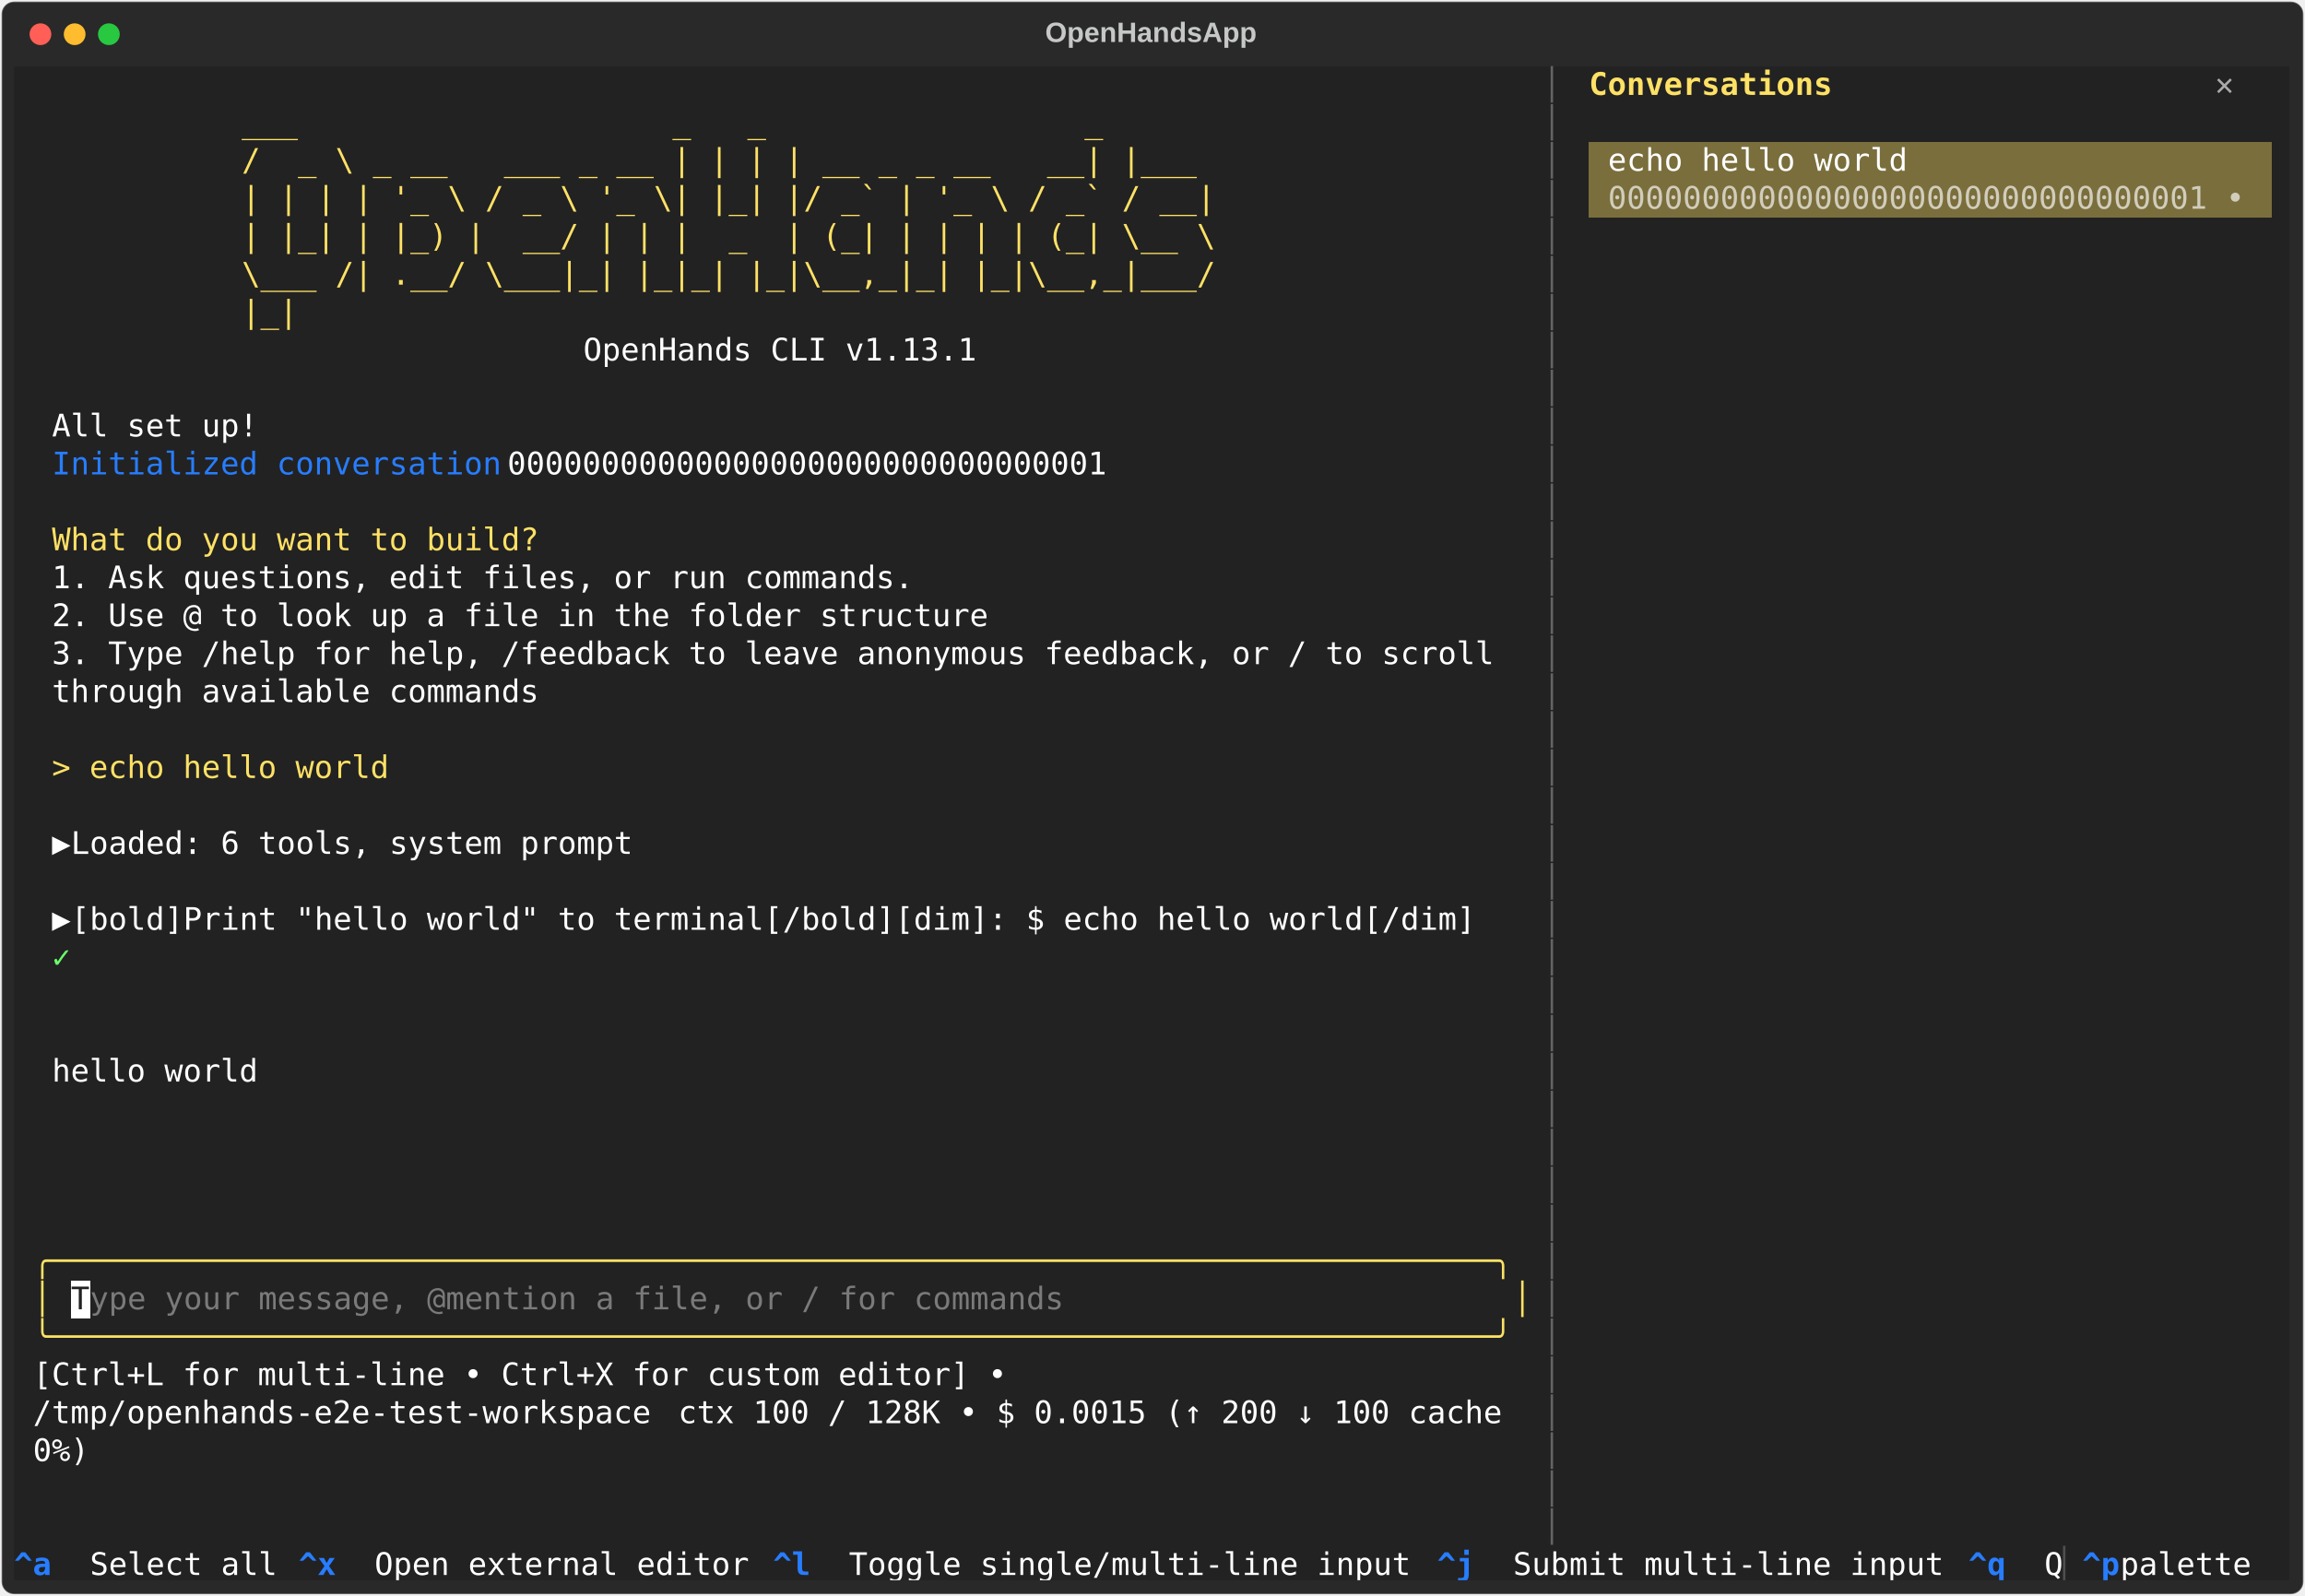
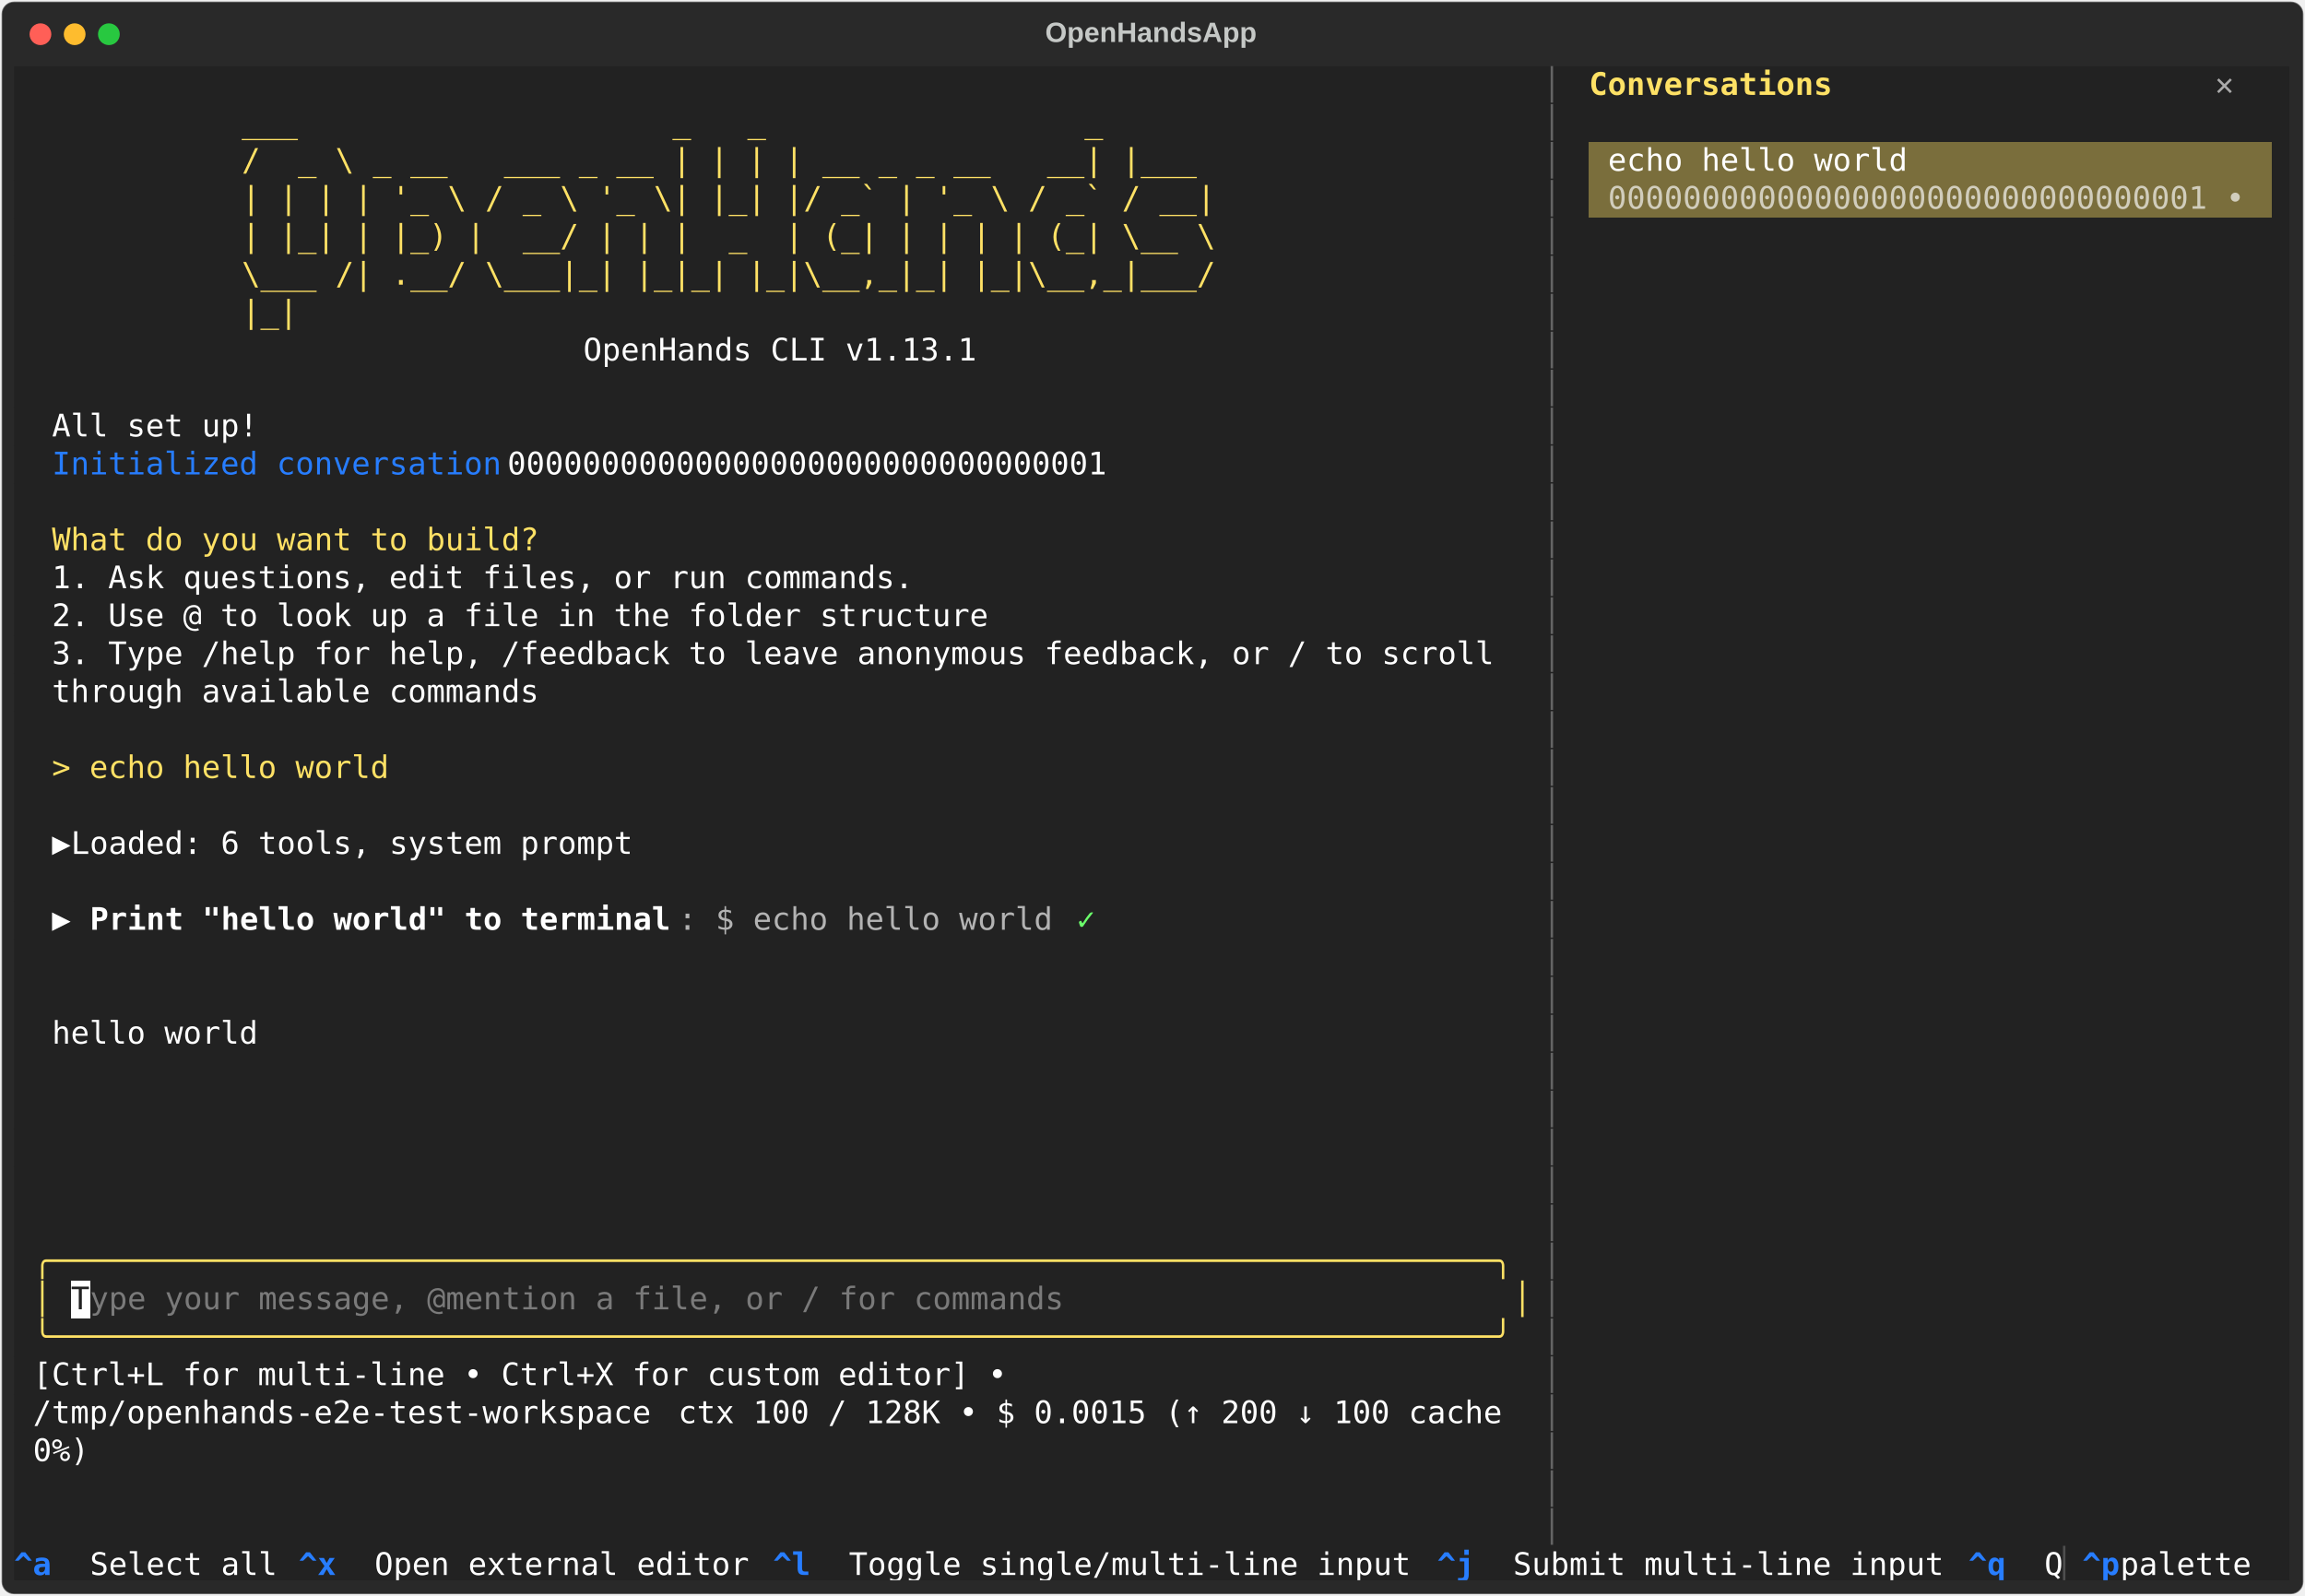
<svg xmlns="http://www.w3.org/2000/svg" class="rich-terminal" viewBox="0 0 1482 1026.0">
  <style>

    @font-face {
        font-family: "Fira Code";
        src: local("FiraCode-Regular"),
                url("https://cdnjs.cloudflare.com/ajax/libs/firacode/6.2.0/woff2/FiraCode-Regular.woff2") format("woff2"),
                url("https://cdnjs.cloudflare.com/ajax/libs/firacode/6.2.0/woff/FiraCode-Regular.woff") format("woff");
        font-style: normal;
        font-weight: 400;
    }
    @font-face {
        font-family: "Fira Code";
        src: local("FiraCode-Bold"),
                url("https://cdnjs.cloudflare.com/ajax/libs/firacode/6.2.0/woff2/FiraCode-Bold.woff2") format("woff2"),
                url("https://cdnjs.cloudflare.com/ajax/libs/firacode/6.2.0/woff/FiraCode-Bold.woff") format("woff");
        font-style: bold;
        font-weight: 700;
    }

    .terminal-matrix {
        font-family: Fira Code, monospace;
        font-size: 20px;
        line-height: 24.4px;
        font-variant-east-asian: full-width;
    }

    .terminal-title {
        font-size: 18px;
        font-weight: bold;
        font-family: arial;
    }

    .terminal-r1 { fill: #c5c8c6 }
.terminal-r2 { fill: #646464 }
.terminal-r3 { fill: #fee165;font-weight: bold }
.terminal-r4 { fill: #aaaaaa;font-weight: bold }
.terminal-r5 { fill: #ffe165 }
.terminal-r6 { fill: #ffffff }
.terminal-r7 { fill: #d1cdbc }
.terminal-r8 { fill: #277dff }
.terminal-r9 { fill: #fee165 }
- .terminal-r10 { fill: #6bff6b }
- .terminal-r11 { fill: #222222 }
- .terminal-r12 { fill: #7a7a7a }
- .terminal-r13 { fill: #277dff;font-weight: bold }
- .terminal-r14 { fill: #4e4e4e }
+ .terminal-r10 { fill: #ffffff;font-weight: bold }
+ .terminal-r11 { fill: #b3b3b3 }
+ .terminal-r12 { fill: #6bff6b }
+ .terminal-r13 { fill: #222222 }
+ .terminal-r14 { fill: #7a7a7a }
+ .terminal-r15 { fill: #277dff;font-weight: bold }
+ .terminal-r16 { fill: #4e4e4e }
    </style>
  <defs>
    <clipPath id="terminal-clip-terminal">
      <rect x="0" y="0" width="1463.0" height="975.0" />
    </clipPath>
    <clipPath id="terminal-line-0">
      <rect x="0" y="1.5" width="1464" height="24.65" />
    </clipPath>
    <clipPath id="terminal-line-1">
      <rect x="0" y="25.9" width="1464" height="24.65" />
    </clipPath>
    <clipPath id="terminal-line-2">
      <rect x="0" y="50.3" width="1464" height="24.65" />
    </clipPath>
    <clipPath id="terminal-line-3">
      <rect x="0" y="74.7" width="1464" height="24.65" />
    </clipPath>
    <clipPath id="terminal-line-4">
      <rect x="0" y="99.1" width="1464" height="24.65" />
    </clipPath>
    <clipPath id="terminal-line-5">
      <rect x="0" y="123.5" width="1464" height="24.65" />
    </clipPath>
    <clipPath id="terminal-line-6">
      <rect x="0" y="147.9" width="1464" height="24.65" />
    </clipPath>
    <clipPath id="terminal-line-7">
      <rect x="0" y="172.3" width="1464" height="24.65" />
    </clipPath>
    <clipPath id="terminal-line-8">
      <rect x="0" y="196.7" width="1464" height="24.65" />
    </clipPath>
    <clipPath id="terminal-line-9">
      <rect x="0" y="221.1" width="1464" height="24.65" />
    </clipPath>
    <clipPath id="terminal-line-10">
      <rect x="0" y="245.5" width="1464" height="24.65" />
    </clipPath>
    <clipPath id="terminal-line-11">
      <rect x="0" y="269.9" width="1464" height="24.65" />
    </clipPath>
    <clipPath id="terminal-line-12">
      <rect x="0" y="294.3" width="1464" height="24.65" />
    </clipPath>
    <clipPath id="terminal-line-13">
      <rect x="0" y="318.7" width="1464" height="24.65" />
    </clipPath>
    <clipPath id="terminal-line-14">
      <rect x="0" y="343.1" width="1464" height="24.65" />
    </clipPath>
    <clipPath id="terminal-line-15">
      <rect x="0" y="367.5" width="1464" height="24.65" />
    </clipPath>
    <clipPath id="terminal-line-16">
      <rect x="0" y="391.9" width="1464" height="24.65" />
    </clipPath>
    <clipPath id="terminal-line-17">
      <rect x="0" y="416.3" width="1464" height="24.65" />
    </clipPath>
    <clipPath id="terminal-line-18">
      <rect x="0" y="440.7" width="1464" height="24.65" />
    </clipPath>
    <clipPath id="terminal-line-19">
      <rect x="0" y="465.1" width="1464" height="24.65" />
    </clipPath>
    <clipPath id="terminal-line-20">
      <rect x="0" y="489.5" width="1464" height="24.65" />
    </clipPath>
    <clipPath id="terminal-line-21">
      <rect x="0" y="513.9" width="1464" height="24.65" />
    </clipPath>
    <clipPath id="terminal-line-22">
      <rect x="0" y="538.3" width="1464" height="24.65" />
    </clipPath>
    <clipPath id="terminal-line-23">
      <rect x="0" y="562.7" width="1464" height="24.65" />
    </clipPath>
    <clipPath id="terminal-line-24">
      <rect x="0" y="587.1" width="1464" height="24.65" />
    </clipPath>
    <clipPath id="terminal-line-25">
      <rect x="0" y="611.5" width="1464" height="24.65" />
    </clipPath>
    <clipPath id="terminal-line-26">
      <rect x="0" y="635.9" width="1464" height="24.65" />
    </clipPath>
    <clipPath id="terminal-line-27">
      <rect x="0" y="660.3" width="1464" height="24.65" />
    </clipPath>
    <clipPath id="terminal-line-28">
      <rect x="0" y="684.7" width="1464" height="24.65" />
    </clipPath>
    <clipPath id="terminal-line-29">
      <rect x="0" y="709.1" width="1464" height="24.65" />
    </clipPath>
    <clipPath id="terminal-line-30">
      <rect x="0" y="733.5" width="1464" height="24.65" />
    </clipPath>
    <clipPath id="terminal-line-31">
      <rect x="0" y="757.9" width="1464" height="24.65" />
    </clipPath>
    <clipPath id="terminal-line-32">
      <rect x="0" y="782.3" width="1464" height="24.65" />
    </clipPath>
    <clipPath id="terminal-line-33">
      <rect x="0" y="806.7" width="1464" height="24.65" />
    </clipPath>
    <clipPath id="terminal-line-34">
      <rect x="0" y="831.1" width="1464" height="24.65" />
    </clipPath>
    <clipPath id="terminal-line-35">
      <rect x="0" y="855.5" width="1464" height="24.65" />
    </clipPath>
    <clipPath id="terminal-line-36">
      <rect x="0" y="879.9" width="1464" height="24.65" />
    </clipPath>
    <clipPath id="terminal-line-37">
      <rect x="0" y="904.3" width="1464" height="24.65" />
    </clipPath>
    <clipPath id="terminal-line-38">
      <rect x="0" y="928.7" width="1464" height="24.65" />
    </clipPath>
  </defs>
  <rect fill="#292929" stroke="rgba(255,255,255,0.35)" stroke-width="1" x="1" y="1" width="1480" height="1024" rx="8" />
  <text class="terminal-title" fill="#c5c8c6" text-anchor="middle" x="740" y="27">OpenHandsApp</text>
  <g transform="translate(26,22)">
    <circle cx="0" cy="0" r="7" fill="#ff5f57" />
    <circle cx="22" cy="0" r="7" fill="#febc2e" />
    <circle cx="44" cy="0" r="7" fill="#28c840" />
  </g>
  <g transform="translate(9, 41)" clip-path="url(#terminal-clip-terminal)">
    <rect fill="#222222" x="0" y="1.5" width="988.2" height="24.65" shape-rendering="crispEdges" />
    <rect fill="#222222" x="988.2" y="1.5" width="12.2" height="24.65" shape-rendering="crispEdges" />
    <rect fill="#222222" x="1000.4" y="1.5" width="12.2" height="24.65" shape-rendering="crispEdges" />
    <rect fill="#222222" x="1012.6" y="1.5" width="158.6" height="24.65" shape-rendering="crispEdges" />
    <rect fill="#222222" x="1171.2" y="1.5" width="244" height="24.65" shape-rendering="crispEdges" />
    <rect fill="#222222" x="1415.2" y="1.5" width="36.6" height="24.65" shape-rendering="crispEdges" />
    <rect fill="#222222" x="1451.8" y="1.5" width="12.2" height="24.65" shape-rendering="crispEdges" />
    <rect fill="#222222" x="0" y="25.9" width="146.4" height="24.65" shape-rendering="crispEdges" />
    <rect fill="#222222" x="146.4" y="25.9" width="695.4" height="24.65" shape-rendering="crispEdges" />
    <rect fill="#222222" x="841.8" y="25.9" width="146.4" height="24.65" shape-rendering="crispEdges" />
    <rect fill="#222222" x="988.2" y="25.9" width="12.2" height="24.65" shape-rendering="crispEdges" />
    <rect fill="#222222" x="1000.4" y="25.9" width="463.6" height="24.65" shape-rendering="crispEdges" />
    <rect fill="#222222" x="0" y="50.3" width="146.4" height="24.65" shape-rendering="crispEdges" />
    <rect fill="#222222" x="146.4" y="50.3" width="695.4" height="24.65" shape-rendering="crispEdges" />
    <rect fill="#222222" x="841.8" y="50.3" width="146.4" height="24.65" shape-rendering="crispEdges" />
    <rect fill="#222222" x="988.2" y="50.3" width="12.2" height="24.65" shape-rendering="crispEdges" />
    <rect fill="#222222" x="1000.4" y="50.3" width="12.2" height="24.65" shape-rendering="crispEdges" />
    <rect fill="#7a6e3c" x="1012.6" y="50.3" width="12.2" height="24.65" shape-rendering="crispEdges" />
    <rect fill="#7a6e3c" x="1024.8" y="50.3" width="195.2" height="24.65" shape-rendering="crispEdges" />
    <rect fill="#7a6e3c" x="1220" y="50.3" width="231.8" height="24.65" shape-rendering="crispEdges" />
    <rect fill="#222222" x="1451.8" y="50.3" width="12.2" height="24.65" shape-rendering="crispEdges" />
    <rect fill="#222222" x="0" y="74.7" width="146.4" height="24.65" shape-rendering="crispEdges" />
    <rect fill="#222222" x="146.4" y="74.7" width="695.4" height="24.65" shape-rendering="crispEdges" />
    <rect fill="#222222" x="841.8" y="74.7" width="146.4" height="24.65" shape-rendering="crispEdges" />
    <rect fill="#222222" x="988.2" y="74.7" width="12.2" height="24.65" shape-rendering="crispEdges" />
    <rect fill="#222222" x="1000.4" y="74.7" width="12.2" height="24.65" shape-rendering="crispEdges" />
    <rect fill="#7a6e3c" x="1012.6" y="74.7" width="12.2" height="24.65" shape-rendering="crispEdges" />
    <rect fill="#7a6e3c" x="1024.8" y="74.7" width="414.8" height="24.65" shape-rendering="crispEdges" />
    <rect fill="#7a6e3c" x="1439.6" y="74.7" width="12.2" height="24.65" shape-rendering="crispEdges" />
    <rect fill="#222222" x="1451.8" y="74.7" width="12.2" height="24.65" shape-rendering="crispEdges" />
    <rect fill="#222222" x="0" y="99.1" width="146.4" height="24.65" shape-rendering="crispEdges" />
    <rect fill="#222222" x="146.4" y="99.1" width="695.4" height="24.65" shape-rendering="crispEdges" />
    <rect fill="#222222" x="841.8" y="99.1" width="146.4" height="24.65" shape-rendering="crispEdges" />
    <rect fill="#222222" x="988.2" y="99.1" width="12.2" height="24.65" shape-rendering="crispEdges" />
    <rect fill="#222222" x="1000.4" y="99.1" width="463.6" height="24.65" shape-rendering="crispEdges" />
    <rect fill="#222222" x="0" y="123.5" width="146.4" height="24.65" shape-rendering="crispEdges" />
    <rect fill="#222222" x="146.4" y="123.5" width="695.4" height="24.65" shape-rendering="crispEdges" />
    <rect fill="#222222" x="841.8" y="123.5" width="146.4" height="24.65" shape-rendering="crispEdges" />
    <rect fill="#222222" x="988.2" y="123.5" width="12.2" height="24.65" shape-rendering="crispEdges" />
    <rect fill="#222222" x="1000.4" y="123.5" width="463.6" height="24.65" shape-rendering="crispEdges" />
    <rect fill="#222222" x="0" y="147.9" width="146.4" height="24.65" shape-rendering="crispEdges" />
    <rect fill="#222222" x="146.4" y="147.9" width="695.4" height="24.65" shape-rendering="crispEdges" />
    <rect fill="#222222" x="841.8" y="147.9" width="146.4" height="24.65" shape-rendering="crispEdges" />
    <rect fill="#222222" x="988.2" y="147.9" width="12.2" height="24.65" shape-rendering="crispEdges" />
    <rect fill="#222222" x="1000.4" y="147.9" width="463.6" height="24.65" shape-rendering="crispEdges" />
    <rect fill="#222222" x="0" y="172.3" width="366" height="24.65" shape-rendering="crispEdges" />
    <rect fill="#222222" x="366" y="172.3" width="256.2" height="24.65" shape-rendering="crispEdges" />
    <rect fill="#222222" x="622.2" y="172.3" width="366" height="24.65" shape-rendering="crispEdges" />
    <rect fill="#222222" x="988.2" y="172.3" width="12.2" height="24.65" shape-rendering="crispEdges" />
    <rect fill="#222222" x="1000.4" y="172.3" width="463.6" height="24.65" shape-rendering="crispEdges" />
    <rect fill="#222222" x="0" y="196.7" width="988.2" height="24.65" shape-rendering="crispEdges" />
    <rect fill="#222222" x="988.2" y="196.7" width="12.2" height="24.65" shape-rendering="crispEdges" />
    <rect fill="#222222" x="1000.4" y="196.7" width="463.6" height="24.65" shape-rendering="crispEdges" />
    <rect fill="#222222" x="0" y="221.1" width="24.4" height="24.65" shape-rendering="crispEdges" />
    <rect fill="#222222" x="24.4" y="221.1" width="134.2" height="24.65" shape-rendering="crispEdges" />
    <rect fill="#222222" x="158.6" y="221.1" width="829.6" height="24.65" shape-rendering="crispEdges" />
    <rect fill="#222222" x="988.2" y="221.1" width="12.2" height="24.65" shape-rendering="crispEdges" />
    <rect fill="#222222" x="1000.4" y="221.1" width="463.6" height="24.65" shape-rendering="crispEdges" />
    <rect fill="#222222" x="0" y="245.5" width="24.4" height="24.65" shape-rendering="crispEdges" />
    <rect fill="#222222" x="24.4" y="245.5" width="292.8" height="24.65" shape-rendering="crispEdges" />
    <rect fill="#222222" x="317.2" y="245.5" width="402.6" height="24.65" shape-rendering="crispEdges" />
    <rect fill="#222222" x="719.8" y="245.5" width="268.4" height="24.65" shape-rendering="crispEdges" />
    <rect fill="#222222" x="988.2" y="245.5" width="12.2" height="24.65" shape-rendering="crispEdges" />
    <rect fill="#222222" x="1000.4" y="245.5" width="463.6" height="24.65" shape-rendering="crispEdges" />
    <rect fill="#222222" x="0" y="269.9" width="988.2" height="24.65" shape-rendering="crispEdges" />
    <rect fill="#222222" x="988.2" y="269.9" width="12.2" height="24.65" shape-rendering="crispEdges" />
    <rect fill="#222222" x="1000.4" y="269.9" width="463.6" height="24.65" shape-rendering="crispEdges" />
    <rect fill="#222222" x="0" y="294.3" width="24.4" height="24.65" shape-rendering="crispEdges" />
    <rect fill="#222222" x="24.4" y="294.3" width="317.2" height="24.65" shape-rendering="crispEdges" />
    <rect fill="#222222" x="341.6" y="294.3" width="646.6" height="24.65" shape-rendering="crispEdges" />
    <rect fill="#222222" x="988.2" y="294.3" width="12.2" height="24.65" shape-rendering="crispEdges" />
    <rect fill="#222222" x="1000.4" y="294.3" width="463.6" height="24.65" shape-rendering="crispEdges" />
    <rect fill="#222222" x="0" y="318.7" width="24.4" height="24.65" shape-rendering="crispEdges" />
    <rect fill="#222222" x="24.4" y="318.7" width="561.2" height="24.65" shape-rendering="crispEdges" />
    <rect fill="#222222" x="585.6" y="318.7" width="402.6" height="24.65" shape-rendering="crispEdges" />
    <rect fill="#222222" x="988.2" y="318.7" width="12.2" height="24.65" shape-rendering="crispEdges" />
    <rect fill="#222222" x="1000.4" y="318.7" width="463.6" height="24.65" shape-rendering="crispEdges" />
    <rect fill="#222222" x="0" y="343.1" width="24.4" height="24.65" shape-rendering="crispEdges" />
    <rect fill="#222222" x="24.4" y="343.1" width="610" height="24.65" shape-rendering="crispEdges" />
    <rect fill="#222222" x="634.4" y="343.1" width="353.8" height="24.65" shape-rendering="crispEdges" />
    <rect fill="#222222" x="988.2" y="343.1" width="12.2" height="24.65" shape-rendering="crispEdges" />
    <rect fill="#222222" x="1000.4" y="343.1" width="463.6" height="24.65" shape-rendering="crispEdges" />
    <rect fill="#222222" x="0" y="367.5" width="24.4" height="24.65" shape-rendering="crispEdges" />
    <rect fill="#222222" x="24.4" y="367.5" width="939.4" height="24.65" shape-rendering="crispEdges" />
    <rect fill="#222222" x="963.8" y="367.5" width="24.4" height="24.65" shape-rendering="crispEdges" />
    <rect fill="#222222" x="988.2" y="367.5" width="12.2" height="24.65" shape-rendering="crispEdges" />
    <rect fill="#222222" x="1000.4" y="367.5" width="463.6" height="24.65" shape-rendering="crispEdges" />
    <rect fill="#222222" x="0" y="391.9" width="24.4" height="24.65" shape-rendering="crispEdges" />
    <rect fill="#222222" x="24.4" y="391.9" width="317.2" height="24.65" shape-rendering="crispEdges" />
    <rect fill="#222222" x="341.6" y="391.9" width="646.6" height="24.65" shape-rendering="crispEdges" />
    <rect fill="#222222" x="988.2" y="391.9" width="12.2" height="24.65" shape-rendering="crispEdges" />
    <rect fill="#222222" x="1000.4" y="391.9" width="463.6" height="24.65" shape-rendering="crispEdges" />
    <rect fill="#222222" x="0" y="416.3" width="988.2" height="24.65" shape-rendering="crispEdges" />
    <rect fill="#222222" x="988.2" y="416.3" width="12.2" height="24.65" shape-rendering="crispEdges" />
    <rect fill="#222222" x="1000.4" y="416.3" width="463.6" height="24.65" shape-rendering="crispEdges" />
    <rect fill="#222222" x="0" y="440.7" width="24.4" height="24.65" shape-rendering="crispEdges" />
    <rect fill="#222222" x="24.4" y="440.7" width="219.6" height="24.65" shape-rendering="crispEdges" />
    <rect fill="#222222" x="244" y="440.7" width="744.2" height="24.65" shape-rendering="crispEdges" />
    <rect fill="#222222" x="988.2" y="440.7" width="12.2" height="24.65" shape-rendering="crispEdges" />
    <rect fill="#222222" x="1000.4" y="440.7" width="463.6" height="24.65" shape-rendering="crispEdges" />
    <rect fill="#222222" x="0" y="465.1" width="988.2" height="24.65" shape-rendering="crispEdges" />
    <rect fill="#222222" x="988.2" y="465.1" width="12.2" height="24.65" shape-rendering="crispEdges" />
    <rect fill="#222222" x="1000.4" y="465.1" width="463.6" height="24.65" shape-rendering="crispEdges" />
    <rect fill="#222222" x="0" y="489.5" width="24.4" height="24.65" shape-rendering="crispEdges" />
    <rect fill="#222222" x="24.4" y="489.5" width="12.2" height="24.65" shape-rendering="crispEdges" />
    <rect fill="#222222" x="36.6" y="489.5" width="378.2" height="24.65" shape-rendering="crispEdges" />
    <rect fill="#222222" x="414.8" y="489.5" width="573.4" height="24.65" shape-rendering="crispEdges" />
    <rect fill="#222222" x="988.2" y="489.5" width="12.2" height="24.65" shape-rendering="crispEdges" />
    <rect fill="#222222" x="1000.4" y="489.5" width="463.6" height="24.65" shape-rendering="crispEdges" />
    <rect fill="#222222" x="0" y="513.9" width="988.2" height="24.65" shape-rendering="crispEdges" />
    <rect fill="#222222" x="988.2" y="513.9" width="12.2" height="24.65" shape-rendering="crispEdges" />
    <rect fill="#222222" x="1000.4" y="513.9" width="463.6" height="24.65" shape-rendering="crispEdges" />
    <rect fill="#222222" x="0" y="538.3" width="24.4" height="24.65" shape-rendering="crispEdges" />
    <rect fill="#222222" x="24.4" y="538.3" width="12.2" height="24.65" shape-rendering="crispEdges" />
-     <rect fill="#222222" x="36.6" y="538.3" width="927.2" height="24.65" shape-rendering="crispEdges" />
-     <rect fill="#222222" x="963.8" y="538.3" width="24.4" height="24.65" shape-rendering="crispEdges" />
+     <rect fill="#222222" x="36.6" y="538.3" width="12.2" height="24.65" shape-rendering="crispEdges" />
+     <rect fill="#222222" x="48.8" y="538.3" width="378.2" height="24.65" shape-rendering="crispEdges" />
+     <rect fill="#222222" x="427" y="538.3" width="244" height="24.65" shape-rendering="crispEdges" />
+     <rect fill="#222222" x="671" y="538.3" width="12.2" height="24.65" shape-rendering="crispEdges" />
+     <rect fill="#222222" x="683.2" y="538.3" width="12.2" height="24.65" shape-rendering="crispEdges" />
+     <rect fill="#222222" x="695.4" y="538.3" width="292.8" height="24.65" shape-rendering="crispEdges" />
    <rect fill="#222222" x="988.2" y="538.3" width="12.2" height="24.65" shape-rendering="crispEdges" />
    <rect fill="#222222" x="1000.4" y="538.3" width="463.6" height="24.65" shape-rendering="crispEdges" />
-     <rect fill="#222222" x="0" y="562.7" width="24.4" height="24.65" shape-rendering="crispEdges" />
-     <rect fill="#222222" x="24.4" y="562.7" width="12.2" height="24.65" shape-rendering="crispEdges" />
-     <rect fill="#222222" x="36.6" y="562.7" width="951.6" height="24.65" shape-rendering="crispEdges" />
+     <rect fill="#222222" x="0" y="562.7" width="988.2" height="24.65" shape-rendering="crispEdges" />
    <rect fill="#222222" x="988.2" y="562.7" width="12.2" height="24.65" shape-rendering="crispEdges" />
    <rect fill="#222222" x="1000.4" y="562.7" width="463.6" height="24.65" shape-rendering="crispEdges" />
    <rect fill="#222222" x="0" y="587.1" width="988.2" height="24.65" shape-rendering="crispEdges" />
    <rect fill="#222222" x="988.2" y="587.1" width="12.2" height="24.65" shape-rendering="crispEdges" />
    <rect fill="#222222" x="1000.4" y="587.1" width="463.6" height="24.65" shape-rendering="crispEdges" />
-     <rect fill="#222222" x="0" y="611.5" width="988.2" height="24.65" shape-rendering="crispEdges" />
+     <rect fill="#222222" x="0" y="611.5" width="24.4" height="24.65" shape-rendering="crispEdges" />
+     <rect fill="#222222" x="24.4" y="611.5" width="134.2" height="24.65" shape-rendering="crispEdges" />
+     <rect fill="#222222" x="158.6" y="611.5" width="829.6" height="24.65" shape-rendering="crispEdges" />
    <rect fill="#222222" x="988.2" y="611.5" width="12.2" height="24.65" shape-rendering="crispEdges" />
    <rect fill="#222222" x="1000.4" y="611.5" width="463.6" height="24.65" shape-rendering="crispEdges" />
-     <rect fill="#222222" x="0" y="635.9" width="24.4" height="24.65" shape-rendering="crispEdges" />
-     <rect fill="#222222" x="24.4" y="635.9" width="134.2" height="24.65" shape-rendering="crispEdges" />
-     <rect fill="#222222" x="158.6" y="635.9" width="829.6" height="24.65" shape-rendering="crispEdges" />
+     <rect fill="#222222" x="0" y="635.9" width="988.2" height="24.65" shape-rendering="crispEdges" />
    <rect fill="#222222" x="988.2" y="635.9" width="12.2" height="24.65" shape-rendering="crispEdges" />
    <rect fill="#222222" x="1000.4" y="635.9" width="463.6" height="24.65" shape-rendering="crispEdges" />
    <rect fill="#222222" x="0" y="660.3" width="988.2" height="24.65" shape-rendering="crispEdges" />
    <rect fill="#222222" x="988.2" y="660.3" width="12.2" height="24.65" shape-rendering="crispEdges" />
    <rect fill="#222222" x="1000.4" y="660.3" width="463.6" height="24.65" shape-rendering="crispEdges" />
    <rect fill="#222222" x="0" y="684.7" width="988.2" height="24.65" shape-rendering="crispEdges" />
    <rect fill="#222222" x="988.2" y="684.7" width="12.2" height="24.65" shape-rendering="crispEdges" />
    <rect fill="#222222" x="1000.4" y="684.7" width="463.6" height="24.65" shape-rendering="crispEdges" />
    <rect fill="#222222" x="0" y="709.1" width="988.2" height="24.65" shape-rendering="crispEdges" />
    <rect fill="#222222" x="988.2" y="709.1" width="12.2" height="24.65" shape-rendering="crispEdges" />
    <rect fill="#222222" x="1000.4" y="709.1" width="463.6" height="24.65" shape-rendering="crispEdges" />
    <rect fill="#222222" x="0" y="733.5" width="12.2" height="24.65" shape-rendering="crispEdges" />
    <rect fill="#222222" x="12.2" y="733.5" width="12.2" height="24.65" shape-rendering="crispEdges" />
    <rect fill="#222222" x="24.4" y="733.5" width="963.8" height="24.65" shape-rendering="crispEdges" />
    <rect fill="#222222" x="988.2" y="733.5" width="12.2" height="24.65" shape-rendering="crispEdges" />
    <rect fill="#222222" x="1000.4" y="733.5" width="463.6" height="24.65" shape-rendering="crispEdges" />
    <rect fill="#222222" x="0" y="757.9" width="12.2" height="24.65" shape-rendering="crispEdges" />
    <rect fill="#222222" x="12.2" y="757.9" width="963.8" height="24.65" shape-rendering="crispEdges" />
    <rect fill="#222222" x="976" y="757.9" width="12.2" height="24.65" shape-rendering="crispEdges" />
    <rect fill="#222222" x="988.2" y="757.9" width="12.2" height="24.65" shape-rendering="crispEdges" />
    <rect fill="#222222" x="1000.4" y="757.9" width="463.6" height="24.65" shape-rendering="crispEdges" />
    <rect fill="#222222" x="0" y="782.3" width="12.2" height="24.65" shape-rendering="crispEdges" />
    <rect fill="#222222" x="12.2" y="782.3" width="12.2" height="24.65" shape-rendering="crispEdges" />
    <rect fill="#222222" x="24.4" y="782.3" width="12.2" height="24.65" shape-rendering="crispEdges" />
    <rect fill="#ffffff" x="36.6" y="782.3" width="12.2" height="24.65" shape-rendering="crispEdges" />
    <rect fill="#222222" x="48.8" y="782.3" width="634.4" height="24.65" shape-rendering="crispEdges" />
    <rect fill="#222222" x="683.2" y="782.3" width="280.6" height="24.65" shape-rendering="crispEdges" />
    <rect fill="#222222" x="963.8" y="782.3" width="12.2" height="24.65" shape-rendering="crispEdges" />
    <rect fill="#222222" x="976" y="782.3" width="12.2" height="24.65" shape-rendering="crispEdges" />
    <rect fill="#222222" x="988.2" y="782.3" width="12.2" height="24.65" shape-rendering="crispEdges" />
    <rect fill="#222222" x="1000.4" y="782.3" width="463.6" height="24.65" shape-rendering="crispEdges" />
    <rect fill="#222222" x="0" y="806.7" width="12.2" height="24.65" shape-rendering="crispEdges" />
    <rect fill="#222222" x="12.2" y="806.7" width="963.8" height="24.65" shape-rendering="crispEdges" />
    <rect fill="#222222" x="976" y="806.7" width="12.2" height="24.65" shape-rendering="crispEdges" />
    <rect fill="#222222" x="988.2" y="806.7" width="12.2" height="24.65" shape-rendering="crispEdges" />
    <rect fill="#222222" x="1000.4" y="806.7" width="463.6" height="24.65" shape-rendering="crispEdges" />
    <rect fill="#222222" x="0" y="831.1" width="12.2" height="24.65" shape-rendering="crispEdges" />
    <rect fill="#222222" x="12.2" y="831.1" width="634.4" height="24.65" shape-rendering="crispEdges" />
    <rect fill="#222222" x="646.6" y="831.1" width="341.6" height="24.65" shape-rendering="crispEdges" />
    <rect fill="#222222" x="988.2" y="831.1" width="12.2" height="24.65" shape-rendering="crispEdges" />
    <rect fill="#222222" x="1000.4" y="831.1" width="463.6" height="24.65" shape-rendering="crispEdges" />
    <rect fill="#222222" x="0" y="855.5" width="12.2" height="24.65" shape-rendering="crispEdges" />
    <rect fill="#222222" x="12.2" y="855.5" width="414.8" height="24.65" shape-rendering="crispEdges" />
    <rect fill="#222222" x="427" y="855.5" width="536.8" height="24.65" shape-rendering="crispEdges" />
    <rect fill="#222222" x="963.8" y="855.5" width="24.4" height="24.65" shape-rendering="crispEdges" />
    <rect fill="#222222" x="988.2" y="855.5" width="12.2" height="24.65" shape-rendering="crispEdges" />
    <rect fill="#222222" x="1000.4" y="855.5" width="463.6" height="24.65" shape-rendering="crispEdges" />
    <rect fill="#222222" x="0" y="879.9" width="12.2" height="24.65" shape-rendering="crispEdges" />
    <rect fill="#222222" x="12.2" y="879.9" width="36.6" height="24.65" shape-rendering="crispEdges" />
    <rect fill="#222222" x="48.8" y="879.9" width="939.4" height="24.65" shape-rendering="crispEdges" />
    <rect fill="#222222" x="988.2" y="879.9" width="12.2" height="24.65" shape-rendering="crispEdges" />
    <rect fill="#222222" x="1000.4" y="879.9" width="463.6" height="24.65" shape-rendering="crispEdges" />
    <rect fill="#222222" x="0" y="904.3" width="988.2" height="24.65" shape-rendering="crispEdges" />
    <rect fill="#222222" x="988.2" y="904.3" width="12.2" height="24.65" shape-rendering="crispEdges" />
    <rect fill="#222222" x="1000.4" y="904.3" width="463.6" height="24.65" shape-rendering="crispEdges" />
    <rect fill="#222222" x="0" y="928.7" width="988.2" height="24.65" shape-rendering="crispEdges" />
    <rect fill="#222222" x="988.2" y="928.7" width="12.2" height="24.65" shape-rendering="crispEdges" />
    <rect fill="#222222" x="1000.4" y="928.7" width="463.6" height="24.65" shape-rendering="crispEdges" />
    <rect fill="#222222" x="0" y="953.1" width="48.8" height="24.65" shape-rendering="crispEdges" />
    <rect fill="#222222" x="48.8" y="953.1" width="134.2" height="24.65" shape-rendering="crispEdges" />
    <rect fill="#222222" x="183" y="953.1" width="48.8" height="24.65" shape-rendering="crispEdges" />
    <rect fill="#222222" x="231.8" y="953.1" width="256.2" height="24.65" shape-rendering="crispEdges" />
    <rect fill="#222222" x="488" y="953.1" width="48.8" height="24.65" shape-rendering="crispEdges" />
    <rect fill="#222222" x="536.8" y="953.1" width="378.2" height="24.65" shape-rendering="crispEdges" />
    <rect fill="#222222" x="915" y="953.1" width="48.8" height="24.65" shape-rendering="crispEdges" />
    <rect fill="#222222" x="963.8" y="953.1" width="292.8" height="24.65" shape-rendering="crispEdges" />
    <rect fill="#222222" x="1256.6" y="953.1" width="48.8" height="24.65" shape-rendering="crispEdges" />
    <rect fill="#222222" x="1305.4" y="953.1" width="12.2" height="24.65" shape-rendering="crispEdges" />
    <rect fill="#222222" x="1317.6" y="953.1" width="12.2" height="24.65" shape-rendering="crispEdges" />
    <rect fill="#222222" x="1329.8" y="953.1" width="24.4" height="24.65" shape-rendering="crispEdges" />
    <rect fill="#222222" x="1354.2" y="953.1" width="97.6" height="24.65" shape-rendering="crispEdges" />
    <rect fill="#222222" x="1451.8" y="953.1" width="12.2" height="24.65" shape-rendering="crispEdges" />
    <g class="terminal-matrix">
      <text class="terminal-r2" x="988.2" y="20" textLength="12.2" clip-path="url(#terminal-line-0)">▏</text>
      <text class="terminal-r3" x="1012.6" y="20" textLength="158.6" clip-path="url(#terminal-line-0)">Conversations</text>
      <text class="terminal-r4" x="1415.2" y="20" textLength="36.6" clip-path="url(#terminal-line-0)"> ✕ </text>
      <text class="terminal-r1" x="1464" y="20" textLength="12.2" clip-path="url(#terminal-line-0)">
</text>
      <text class="terminal-r5" x="146.4" y="44.4" textLength="695.4" clip-path="url(#terminal-line-1)">     ___                    _   _                 _      </text>
      <text class="terminal-r2" x="988.2" y="44.4" textLength="12.2" clip-path="url(#terminal-line-1)">▏</text>
      <text class="terminal-r1" x="1464" y="44.4" textLength="12.2" clip-path="url(#terminal-line-1)">
</text>
      <text class="terminal-r5" x="146.4" y="68.8" textLength="695.4" clip-path="url(#terminal-line-2)">    /  _ \ _ __   ___ _ __ | | | | __ _ _ __   __| |___  </text>
      <text class="terminal-r2" x="988.2" y="68.8" textLength="12.2" clip-path="url(#terminal-line-2)">▏</text>
      <text class="terminal-r6" x="1024.8" y="68.8" textLength="195.2" clip-path="url(#terminal-line-2)">echo hello world</text>
      <text class="terminal-r1" x="1464" y="68.8" textLength="12.2" clip-path="url(#terminal-line-2)">
</text>
      <text class="terminal-r5" x="146.4" y="93.2" textLength="695.4" clip-path="url(#terminal-line-3)">    | | | | '_ \ / _ \ '_ \| |_| |/ _` | '_ \ / _` / __| </text>
      <text class="terminal-r2" x="988.2" y="93.2" textLength="12.2" clip-path="url(#terminal-line-3)">▏</text>
      <text class="terminal-r7" x="1024.8" y="93.2" textLength="414.8" clip-path="url(#terminal-line-3)">00000000000000000000000000000001 •</text>
      <text class="terminal-r1" x="1464" y="93.2" textLength="12.2" clip-path="url(#terminal-line-3)">
</text>
      <text class="terminal-r5" x="146.4" y="117.6" textLength="695.4" clip-path="url(#terminal-line-4)">    | |_| | |_) |  __/ | | |  _  | (_| | | | | (_| \__ \ </text>
      <text class="terminal-r2" x="988.2" y="117.6" textLength="12.2" clip-path="url(#terminal-line-4)">▏</text>
      <text class="terminal-r1" x="1464" y="117.6" textLength="12.2" clip-path="url(#terminal-line-4)">
</text>
      <text class="terminal-r5" x="146.4" y="142" textLength="695.4" clip-path="url(#terminal-line-5)">    \___ /| .__/ \___|_| |_|_| |_|\__,_|_| |_|\__,_|___/ </text>
      <text class="terminal-r2" x="988.2" y="142" textLength="12.2" clip-path="url(#terminal-line-5)">▏</text>
      <text class="terminal-r1" x="1464" y="142" textLength="12.2" clip-path="url(#terminal-line-5)">
</text>
      <text class="terminal-r5" x="146.4" y="166.4" textLength="695.4" clip-path="url(#terminal-line-6)">          |_|                                            </text>
      <text class="terminal-r2" x="988.2" y="166.4" textLength="12.2" clip-path="url(#terminal-line-6)">▏</text>
      <text class="terminal-r1" x="1464" y="166.4" textLength="12.2" clip-path="url(#terminal-line-6)">
</text>
      <text class="terminal-r6" x="366" y="190.8" textLength="256.2" clip-path="url(#terminal-line-7)">OpenHands CLI v1.13.1</text>
      <text class="terminal-r2" x="988.2" y="190.8" textLength="12.2" clip-path="url(#terminal-line-7)">▏</text>
      <text class="terminal-r1" x="1464" y="190.8" textLength="12.2" clip-path="url(#terminal-line-7)">
</text>
      <text class="terminal-r2" x="988.2" y="215.2" textLength="12.2" clip-path="url(#terminal-line-8)">▏</text>
      <text class="terminal-r1" x="1464" y="215.2" textLength="12.2" clip-path="url(#terminal-line-8)">
</text>
      <text class="terminal-r6" x="24.4" y="239.6" textLength="134.2" clip-path="url(#terminal-line-9)">All set up!</text>
      <text class="terminal-r2" x="988.2" y="239.6" textLength="12.2" clip-path="url(#terminal-line-9)">▏</text>
      <text class="terminal-r1" x="1464" y="239.6" textLength="12.2" clip-path="url(#terminal-line-9)">
</text>
      <text class="terminal-r8" x="24.4" y="264" textLength="292.8" clip-path="url(#terminal-line-10)">Initialized conversation</text>
      <text class="terminal-r6" x="317.2" y="264" textLength="402.6" clip-path="url(#terminal-line-10)"> 00000000000000000000000000000001</text>
      <text class="terminal-r2" x="988.2" y="264" textLength="12.2" clip-path="url(#terminal-line-10)">▏</text>
      <text class="terminal-r1" x="1464" y="264" textLength="12.2" clip-path="url(#terminal-line-10)">
</text>
      <text class="terminal-r2" x="988.2" y="288.4" textLength="12.2" clip-path="url(#terminal-line-11)">▏</text>
      <text class="terminal-r1" x="1464" y="288.4" textLength="12.2" clip-path="url(#terminal-line-11)">
</text>
      <text class="terminal-r5" x="24.4" y="312.8" textLength="317.2" clip-path="url(#terminal-line-12)">What do you want to build?</text>
      <text class="terminal-r2" x="988.2" y="312.8" textLength="12.2" clip-path="url(#terminal-line-12)">▏</text>
      <text class="terminal-r1" x="1464" y="312.8" textLength="12.2" clip-path="url(#terminal-line-12)">
</text>
      <text class="terminal-r6" x="24.4" y="337.2" textLength="561.2" clip-path="url(#terminal-line-13)">1. Ask questions, edit files, or run commands.</text>
      <text class="terminal-r2" x="988.2" y="337.2" textLength="12.2" clip-path="url(#terminal-line-13)">▏</text>
      <text class="terminal-r1" x="1464" y="337.2" textLength="12.2" clip-path="url(#terminal-line-13)">
</text>
      <text class="terminal-r6" x="24.4" y="361.6" textLength="610" clip-path="url(#terminal-line-14)">2. Use @ to look up a file in the folder structure</text>
      <text class="terminal-r2" x="988.2" y="361.6" textLength="12.2" clip-path="url(#terminal-line-14)">▏</text>
      <text class="terminal-r1" x="1464" y="361.6" textLength="12.2" clip-path="url(#terminal-line-14)">
</text>
      <text class="terminal-r6" x="24.4" y="386" textLength="939.4" clip-path="url(#terminal-line-15)">3. Type /help for help, /feedback to leave anonymous feedback, or / to scroll</text>
      <text class="terminal-r2" x="988.2" y="386" textLength="12.2" clip-path="url(#terminal-line-15)">▏</text>
      <text class="terminal-r1" x="1464" y="386" textLength="12.2" clip-path="url(#terminal-line-15)">
</text>
      <text class="terminal-r6" x="24.4" y="410.4" textLength="317.2" clip-path="url(#terminal-line-16)">through available commands</text>
      <text class="terminal-r2" x="988.2" y="410.4" textLength="12.2" clip-path="url(#terminal-line-16)">▏</text>
      <text class="terminal-r1" x="1464" y="410.4" textLength="12.2" clip-path="url(#terminal-line-16)">
</text>
      <text class="terminal-r2" x="988.2" y="434.8" textLength="12.2" clip-path="url(#terminal-line-17)">▏</text>
      <text class="terminal-r1" x="1464" y="434.8" textLength="12.2" clip-path="url(#terminal-line-17)">
</text>
      <text class="terminal-r9" x="24.4" y="459.2" textLength="219.6" clip-path="url(#terminal-line-18)">&gt; echo hello world</text>
      <text class="terminal-r2" x="988.2" y="459.2" textLength="12.2" clip-path="url(#terminal-line-18)">▏</text>
      <text class="terminal-r1" x="1464" y="459.2" textLength="12.2" clip-path="url(#terminal-line-18)">
</text>
      <text class="terminal-r2" x="988.2" y="483.6" textLength="12.2" clip-path="url(#terminal-line-19)">▏</text>
      <text class="terminal-r1" x="1464" y="483.6" textLength="12.2" clip-path="url(#terminal-line-19)">
</text>
      <text class="terminal-r6" x="24.4" y="508" textLength="12.2" clip-path="url(#terminal-line-20)">▶</text>
      <text class="terminal-r6" x="36.6" y="508" textLength="378.2" clip-path="url(#terminal-line-20)"> Loaded: 6 tools, system prompt</text>
      <text class="terminal-r2" x="988.2" y="508" textLength="12.2" clip-path="url(#terminal-line-20)">▏</text>
      <text class="terminal-r1" x="1464" y="508" textLength="12.2" clip-path="url(#terminal-line-20)">
</text>
      <text class="terminal-r2" x="988.2" y="532.4" textLength="12.2" clip-path="url(#terminal-line-21)">▏</text>
      <text class="terminal-r1" x="1464" y="532.4" textLength="12.2" clip-path="url(#terminal-line-21)">
</text>
      <text class="terminal-r6" x="24.4" y="556.8" textLength="12.2" clip-path="url(#terminal-line-22)">▶</text>
-       <text class="terminal-r6" x="36.6" y="556.8" textLength="927.2" clip-path="url(#terminal-line-22)"> [bold]Print "hello world" to terminal[/bold][dim]: $ echo hello world[/dim]</text>
+       <text class="terminal-r10" x="48.8" y="556.8" textLength="378.2" clip-path="url(#terminal-line-22)">Print "hello world" to terminal</text>
+       <text class="terminal-r11" x="427" y="556.8" textLength="244" clip-path="url(#terminal-line-22)">: $ echo hello world</text>
+       <text class="terminal-r12" x="683.2" y="556.8" textLength="12.2" clip-path="url(#terminal-line-22)">✓</text>
      <text class="terminal-r2" x="988.2" y="556.8" textLength="12.2" clip-path="url(#terminal-line-22)">▏</text>
      <text class="terminal-r1" x="1464" y="556.8" textLength="12.2" clip-path="url(#terminal-line-22)">
</text>
-       <text class="terminal-r10" x="24.4" y="581.2" textLength="12.2" clip-path="url(#terminal-line-23)">✓</text>
      <text class="terminal-r2" x="988.2" y="581.2" textLength="12.2" clip-path="url(#terminal-line-23)">▏</text>
      <text class="terminal-r1" x="1464" y="581.2" textLength="12.2" clip-path="url(#terminal-line-23)">
</text>
      <text class="terminal-r2" x="988.2" y="605.6" textLength="12.2" clip-path="url(#terminal-line-24)">▏</text>
      <text class="terminal-r1" x="1464" y="605.6" textLength="12.2" clip-path="url(#terminal-line-24)">
</text>
+       <text class="terminal-r6" x="24.4" y="630" textLength="134.2" clip-path="url(#terminal-line-25)">hello world</text>
      <text class="terminal-r2" x="988.2" y="630" textLength="12.2" clip-path="url(#terminal-line-25)">▏</text>
      <text class="terminal-r1" x="1464" y="630" textLength="12.2" clip-path="url(#terminal-line-25)">
</text>
-       <text class="terminal-r6" x="24.4" y="654.4" textLength="134.2" clip-path="url(#terminal-line-26)">hello world</text>
      <text class="terminal-r2" x="988.2" y="654.4" textLength="12.2" clip-path="url(#terminal-line-26)">▏</text>
      <text class="terminal-r1" x="1464" y="654.4" textLength="12.2" clip-path="url(#terminal-line-26)">
</text>
      <text class="terminal-r2" x="988.2" y="678.8" textLength="12.2" clip-path="url(#terminal-line-27)">▏</text>
      <text class="terminal-r1" x="1464" y="678.8" textLength="12.2" clip-path="url(#terminal-line-27)">
</text>
      <text class="terminal-r2" x="988.2" y="703.2" textLength="12.2" clip-path="url(#terminal-line-28)">▏</text>
      <text class="terminal-r1" x="1464" y="703.2" textLength="12.2" clip-path="url(#terminal-line-28)">
</text>
      <text class="terminal-r2" x="988.2" y="727.6" textLength="12.2" clip-path="url(#terminal-line-29)">▏</text>
      <text class="terminal-r1" x="1464" y="727.6" textLength="12.2" clip-path="url(#terminal-line-29)">
</text>
      <text class="terminal-r2" x="988.2" y="752" textLength="12.2" clip-path="url(#terminal-line-30)">▏</text>
      <text class="terminal-r1" x="1464" y="752" textLength="12.2" clip-path="url(#terminal-line-30)">
</text>
      <text class="terminal-r9" x="12.2" y="776.4" textLength="963.8" clip-path="url(#terminal-line-31)">╭─────────────────────────────────────────────────────────────────────────────╮</text>
      <text class="terminal-r2" x="988.2" y="776.4" textLength="12.2" clip-path="url(#terminal-line-31)">▏</text>
      <text class="terminal-r1" x="1464" y="776.4" textLength="12.2" clip-path="url(#terminal-line-31)">
</text>
      <text class="terminal-r9" x="12.2" y="800.8" textLength="12.2" clip-path="url(#terminal-line-32)">│</text>
-       <text class="terminal-r11" x="36.6" y="800.8" textLength="12.2" clip-path="url(#terminal-line-32)">T</text>
-       <text class="terminal-r12" x="48.8" y="800.8" textLength="634.4" clip-path="url(#terminal-line-32)">ype your message, @mention a file, or / for commands</text>
+       <text class="terminal-r13" x="36.6" y="800.8" textLength="12.2" clip-path="url(#terminal-line-32)">T</text>
+       <text class="terminal-r14" x="48.8" y="800.8" textLength="634.4" clip-path="url(#terminal-line-32)">ype your message, @mention a file, or / for commands</text>
      <text class="terminal-r9" x="963.8" y="800.8" textLength="12.2" clip-path="url(#terminal-line-32)">│</text>
      <text class="terminal-r2" x="988.2" y="800.8" textLength="12.2" clip-path="url(#terminal-line-32)">▏</text>
      <text class="terminal-r1" x="1464" y="800.8" textLength="12.2" clip-path="url(#terminal-line-32)">
</text>
      <text class="terminal-r9" x="12.2" y="825.2" textLength="963.8" clip-path="url(#terminal-line-33)">╰─────────────────────────────────────────────────────────────────────────────╯</text>
      <text class="terminal-r2" x="988.2" y="825.2" textLength="12.2" clip-path="url(#terminal-line-33)">▏</text>
      <text class="terminal-r1" x="1464" y="825.2" textLength="12.2" clip-path="url(#terminal-line-33)">
</text>
      <text class="terminal-r6" x="12.2" y="849.6" textLength="634.4" clip-path="url(#terminal-line-34)">[Ctrl+L for multi-line • Ctrl+X for custom editor] •</text>
      <text class="terminal-r2" x="988.2" y="849.6" textLength="12.2" clip-path="url(#terminal-line-34)">▏</text>
      <text class="terminal-r1" x="1464" y="849.6" textLength="12.2" clip-path="url(#terminal-line-34)">
</text>
      <text class="terminal-r6" x="12.2" y="874" textLength="414.8" clip-path="url(#terminal-line-35)">/tmp/openhands-e2e-test-workspace </text>
      <text class="terminal-r6" x="427" y="874" textLength="536.8" clip-path="url(#terminal-line-35)">ctx 100 / 128K • $ 0.0015 (↑ 200 ↓ 100 cache</text>
      <text class="terminal-r2" x="988.2" y="874" textLength="12.2" clip-path="url(#terminal-line-35)">▏</text>
      <text class="terminal-r1" x="1464" y="874" textLength="12.2" clip-path="url(#terminal-line-35)">
</text>
      <text class="terminal-r6" x="12.2" y="898.4" textLength="36.6" clip-path="url(#terminal-line-36)">0%)</text>
      <text class="terminal-r2" x="988.2" y="898.4" textLength="12.2" clip-path="url(#terminal-line-36)">▏</text>
      <text class="terminal-r1" x="1464" y="898.4" textLength="12.2" clip-path="url(#terminal-line-36)">
</text>
      <text class="terminal-r2" x="988.2" y="922.8" textLength="12.2" clip-path="url(#terminal-line-37)">▏</text>
      <text class="terminal-r1" x="1464" y="922.8" textLength="12.2" clip-path="url(#terminal-line-37)">
</text>
      <text class="terminal-r2" x="988.2" y="947.2" textLength="12.2" clip-path="url(#terminal-line-38)">▏</text>
      <text class="terminal-r1" x="1464" y="947.2" textLength="12.2" clip-path="url(#terminal-line-38)">
</text>
-       <text class="terminal-r13" x="0" y="971.6" textLength="48.8" clip-path="url(#terminal-line-39)"> ^a </text>
+       <text class="terminal-r15" x="0" y="971.6" textLength="48.8" clip-path="url(#terminal-line-39)"> ^a </text>
      <text class="terminal-r6" x="48.8" y="971.6" textLength="134.2" clip-path="url(#terminal-line-39)">Select all </text>
-       <text class="terminal-r13" x="183" y="971.6" textLength="48.8" clip-path="url(#terminal-line-39)"> ^x </text>
+       <text class="terminal-r15" x="183" y="971.6" textLength="48.8" clip-path="url(#terminal-line-39)"> ^x </text>
      <text class="terminal-r6" x="231.8" y="971.6" textLength="256.2" clip-path="url(#terminal-line-39)">Open external editor </text>
-       <text class="terminal-r13" x="488" y="971.6" textLength="48.8" clip-path="url(#terminal-line-39)"> ^l </text>
+       <text class="terminal-r15" x="488" y="971.6" textLength="48.8" clip-path="url(#terminal-line-39)"> ^l </text>
      <text class="terminal-r6" x="536.8" y="971.6" textLength="378.2" clip-path="url(#terminal-line-39)">Toggle single/multi-line input </text>
-       <text class="terminal-r13" x="915" y="971.6" textLength="48.8" clip-path="url(#terminal-line-39)"> ^j </text>
+       <text class="terminal-r15" x="915" y="971.6" textLength="48.8" clip-path="url(#terminal-line-39)"> ^j </text>
      <text class="terminal-r6" x="963.8" y="971.6" textLength="292.8" clip-path="url(#terminal-line-39)">Submit multi-line input </text>
-       <text class="terminal-r13" x="1256.6" y="971.6" textLength="48.8" clip-path="url(#terminal-line-39)"> ^q </text>
+       <text class="terminal-r15" x="1256.6" y="971.6" textLength="48.8" clip-path="url(#terminal-line-39)"> ^q </text>
      <text class="terminal-r6" x="1305.4" y="971.6" textLength="12.2" clip-path="url(#terminal-line-39)">Q</text>
-       <text class="terminal-r14" x="1317.6" y="971.6" textLength="12.2" clip-path="url(#terminal-line-39)">▏</text>
-       <text class="terminal-r13" x="1329.8" y="971.6" textLength="24.4" clip-path="url(#terminal-line-39)">^p</text>
+       <text class="terminal-r16" x="1317.6" y="971.6" textLength="12.2" clip-path="url(#terminal-line-39)">▏</text>
+       <text class="terminal-r15" x="1329.8" y="971.6" textLength="24.4" clip-path="url(#terminal-line-39)">^p</text>
      <text class="terminal-r6" x="1354.2" y="971.6" textLength="97.6" clip-path="url(#terminal-line-39)"> palette</text>
    </g>
  </g>
</svg>
